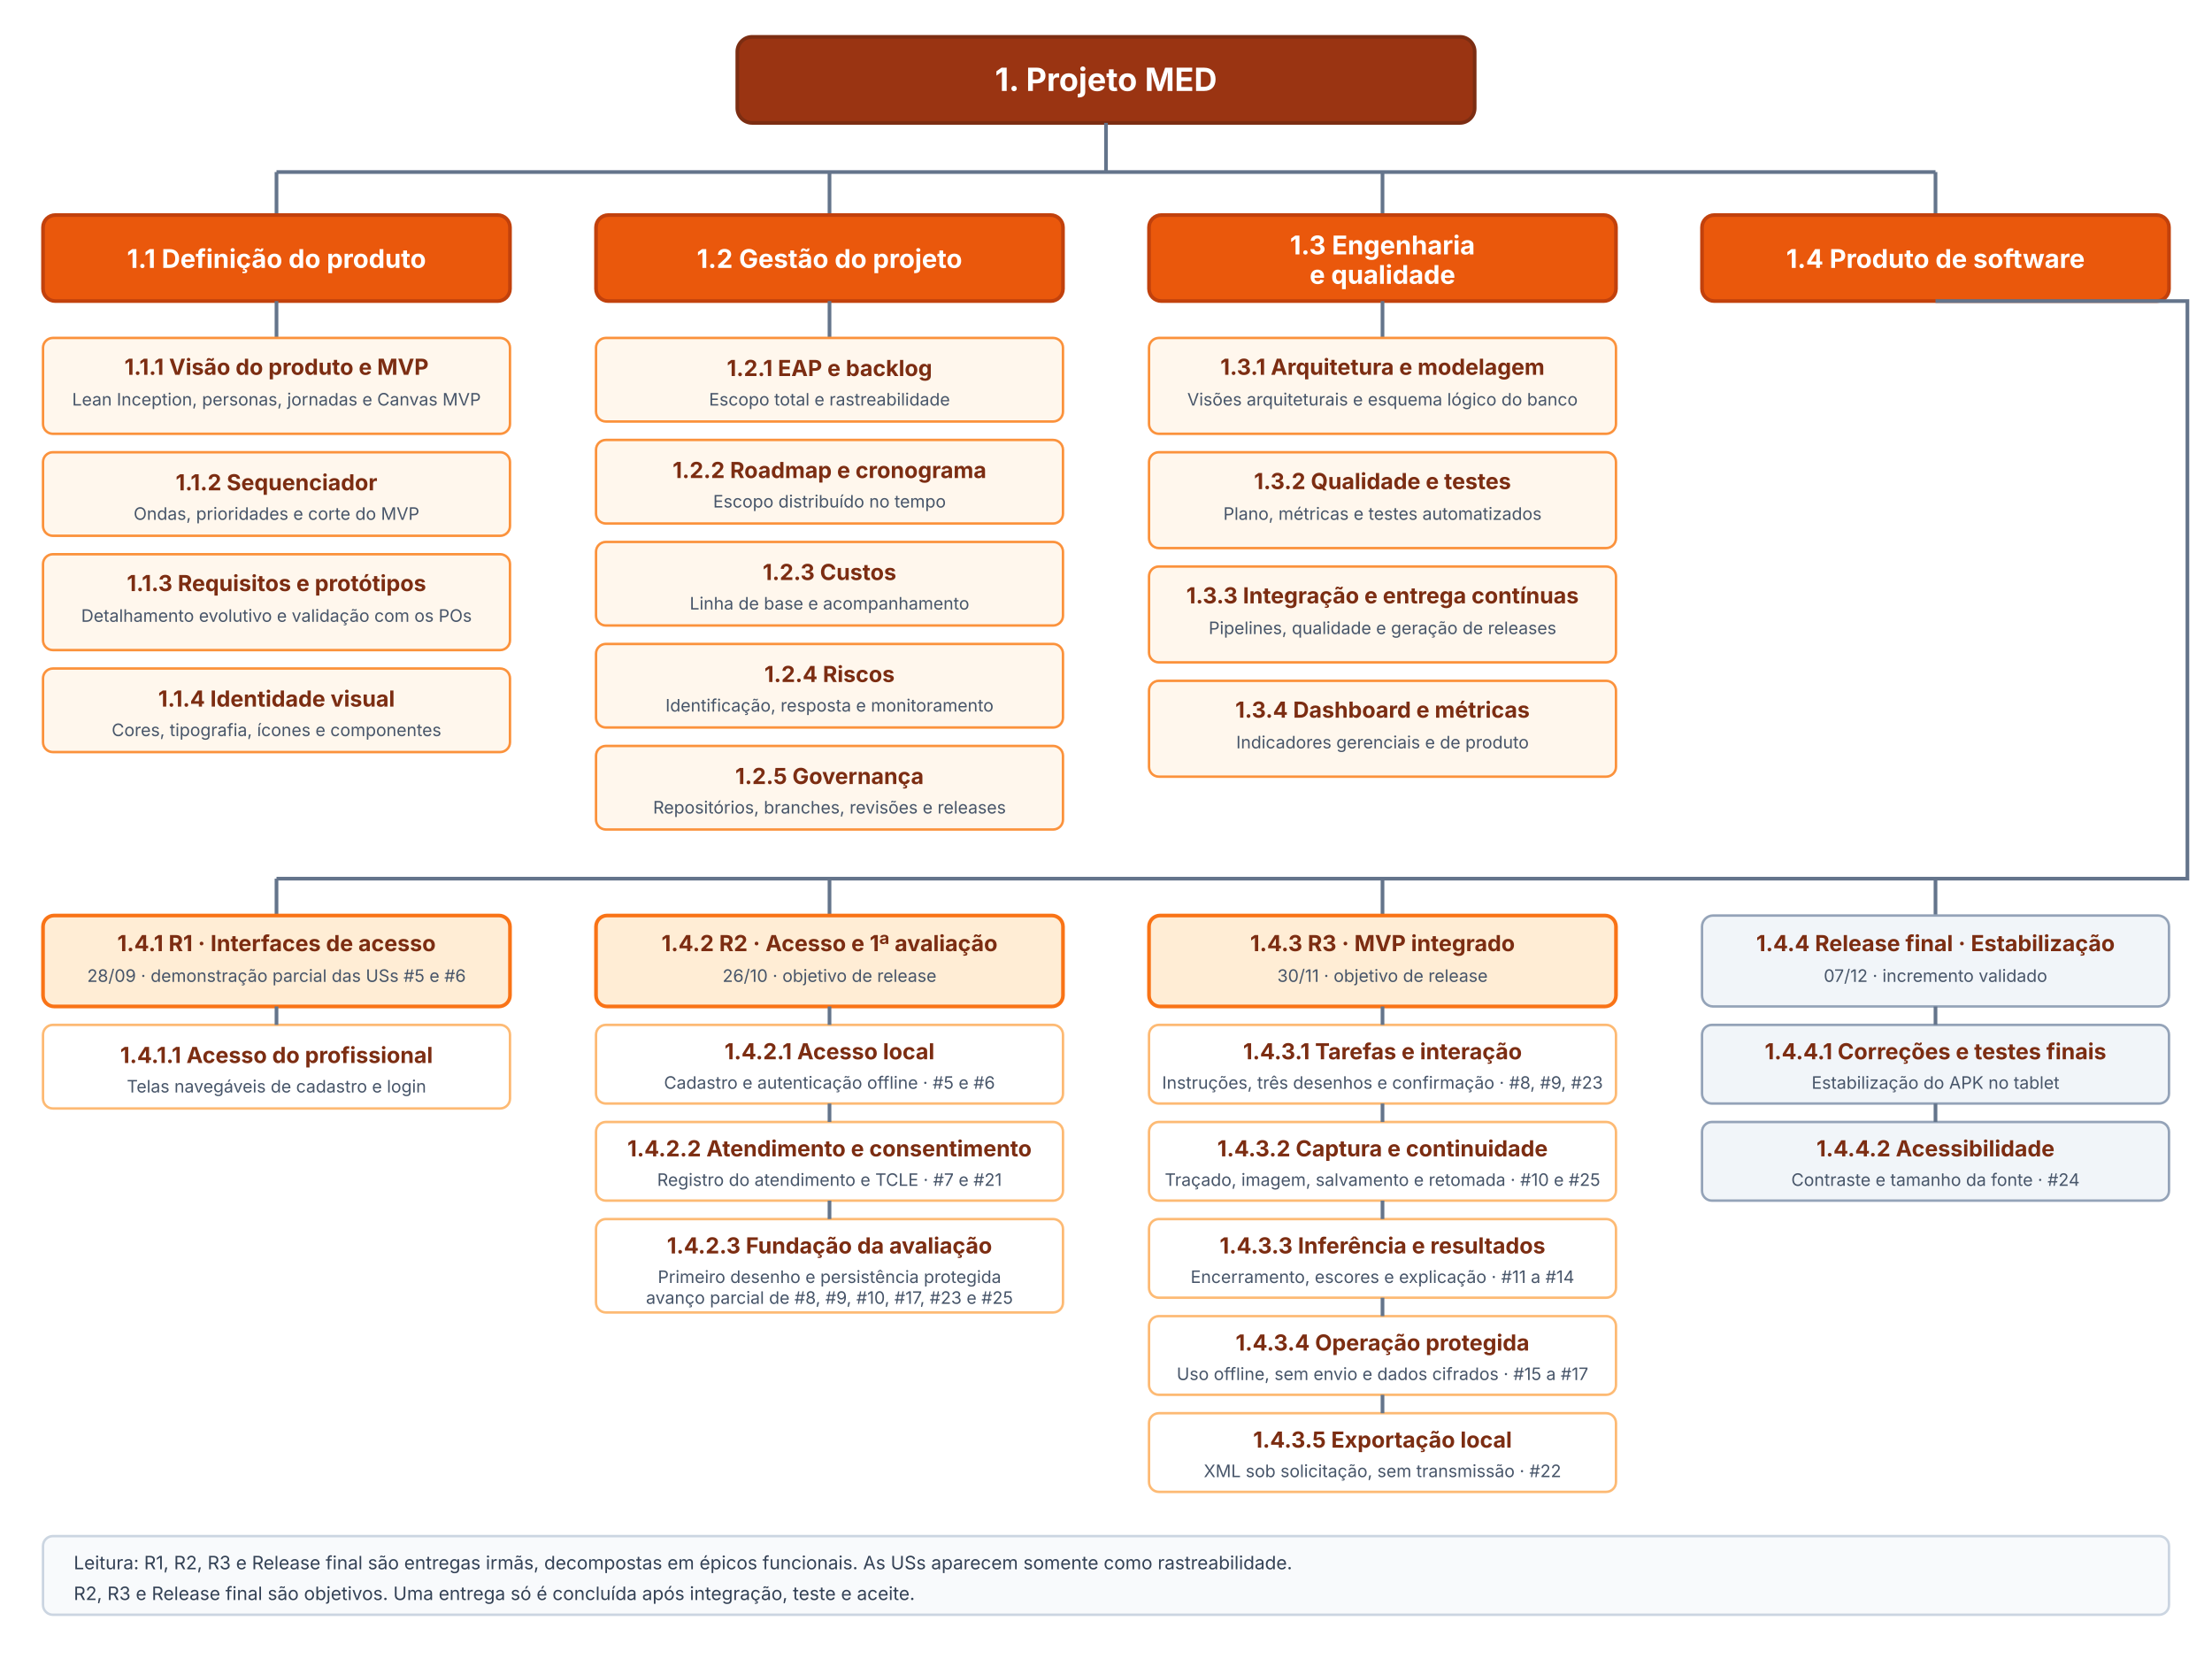
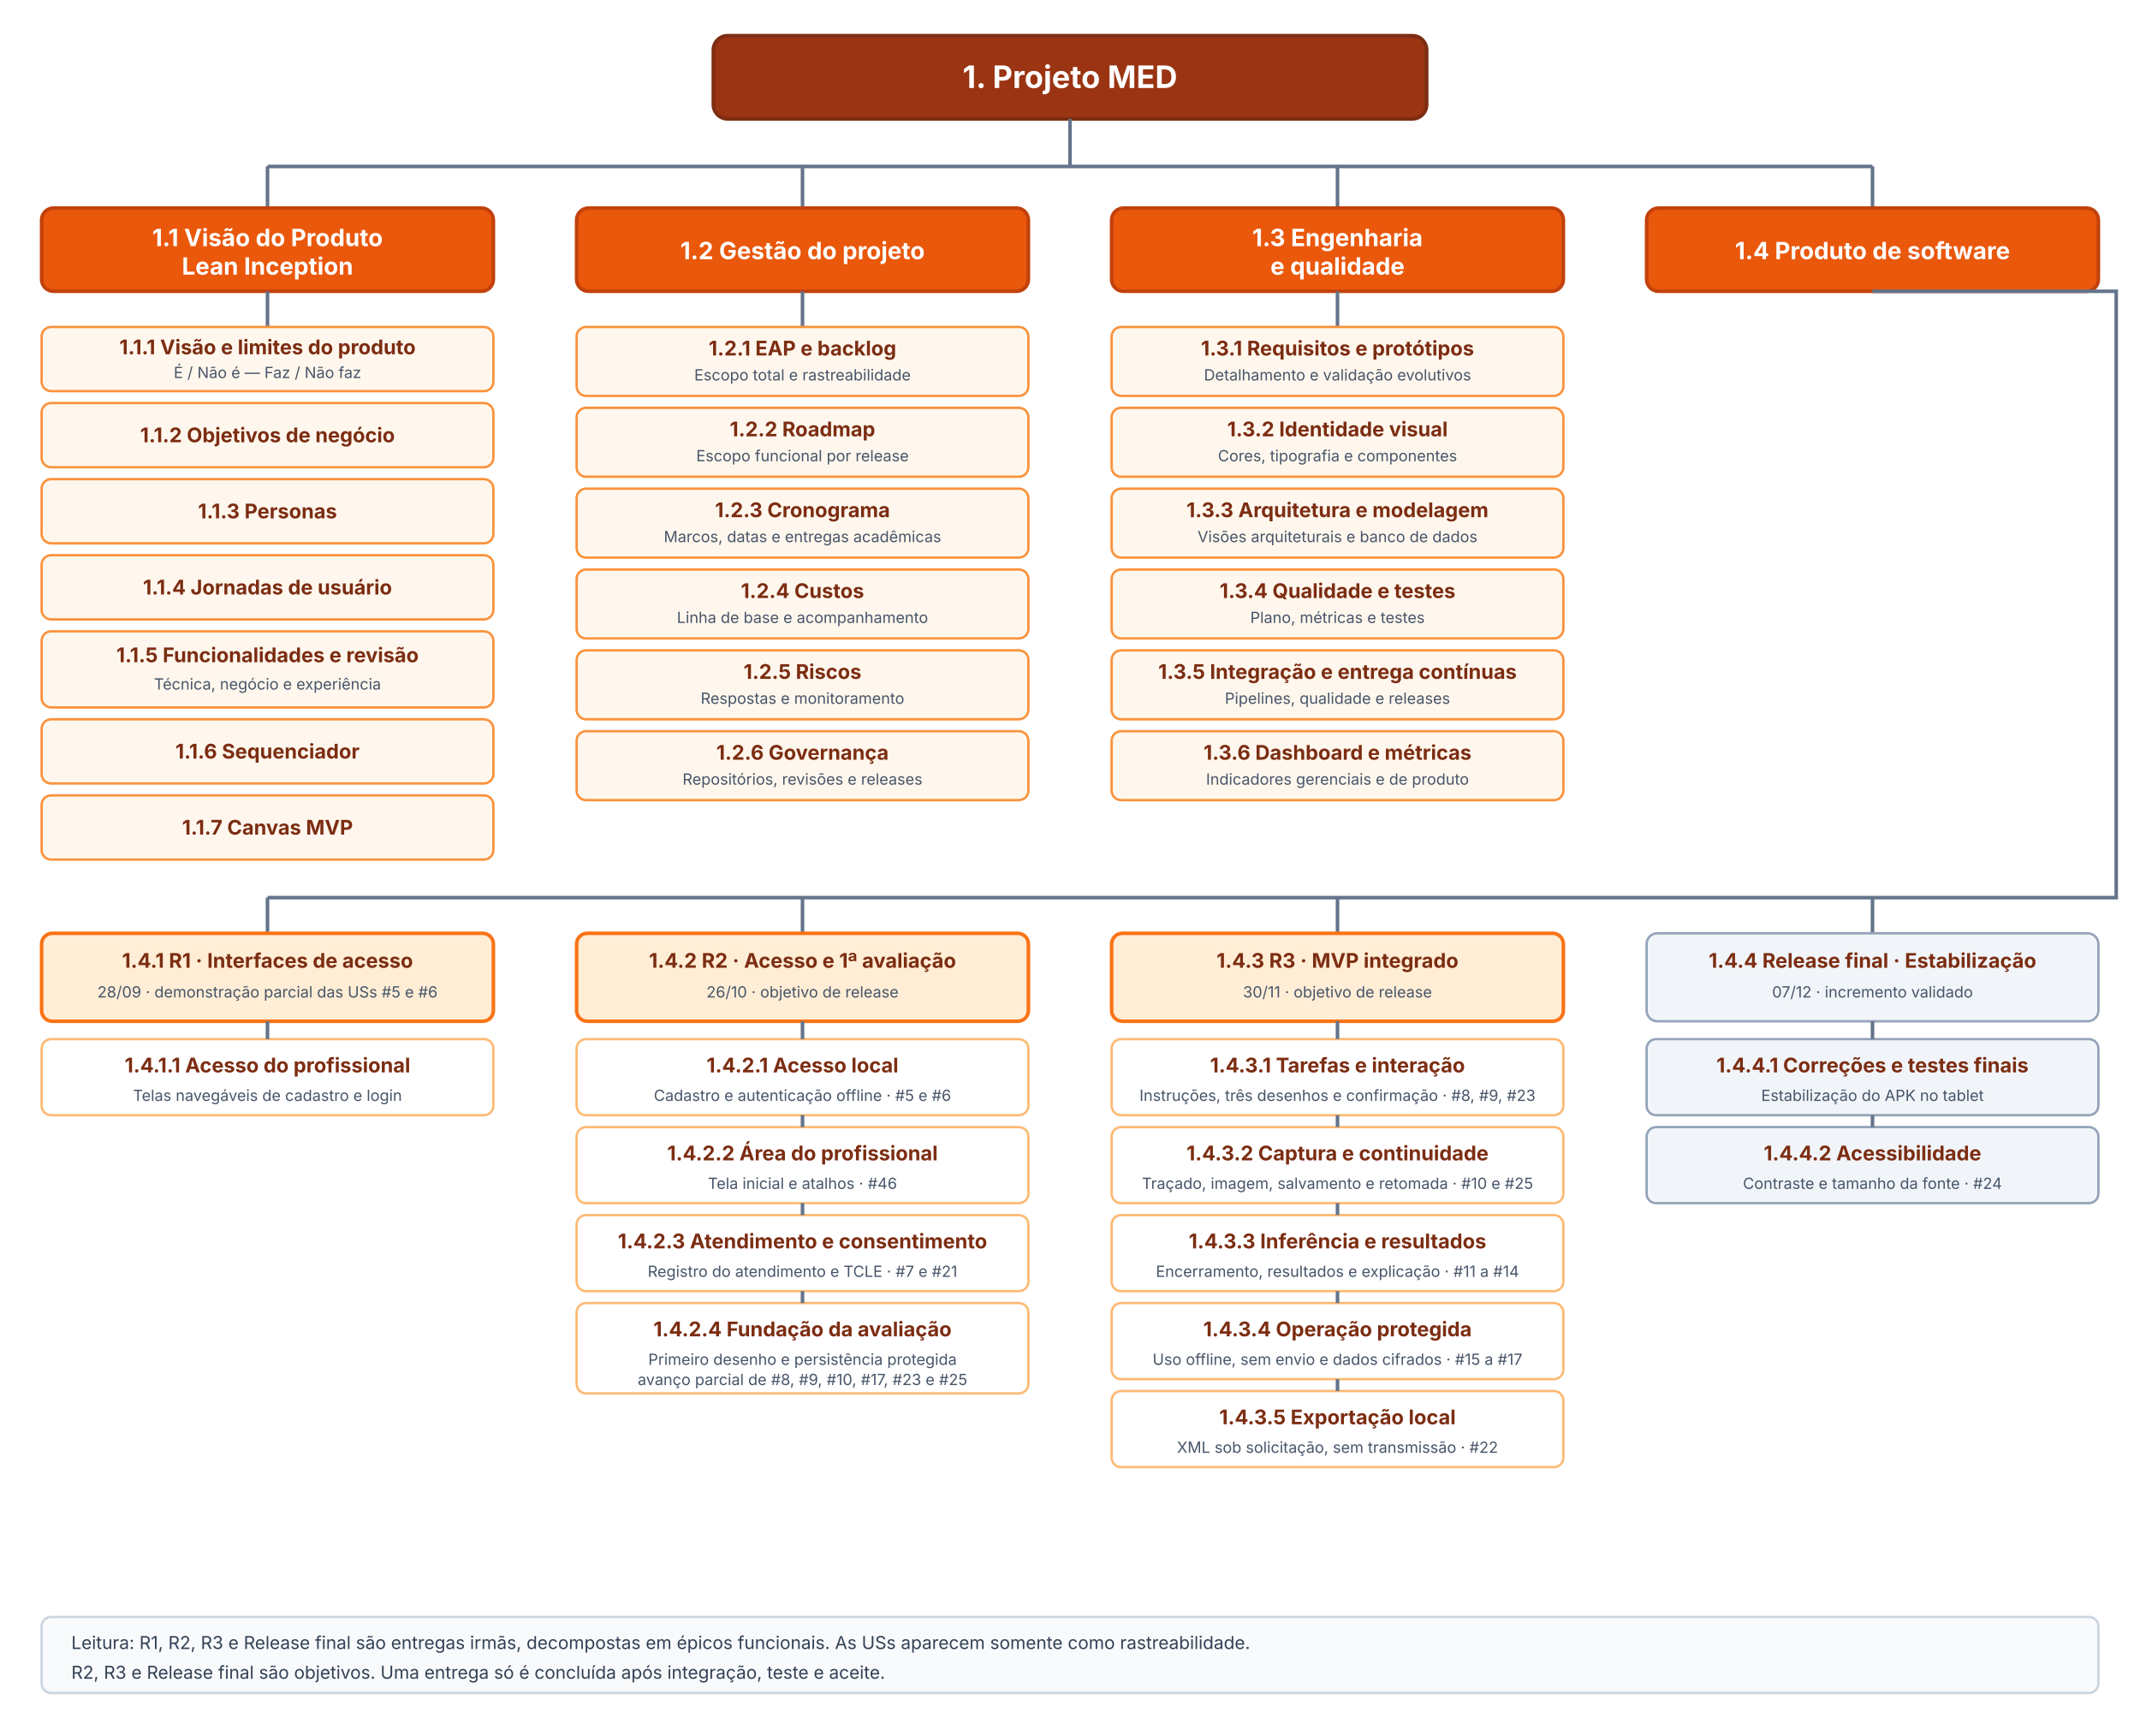
- <svg xmlns="http://www.w3.org/2000/svg" width="1800" height="1350" viewBox="0 0 1800 1350" role="img" aria-labelledby="title desc">
+ <svg xmlns="http://www.w3.org/2000/svg" width="1800" height="1460" viewBox="0 0 1800 1460" role="img" aria-labelledby="title desc">
  <defs>
    <style>
      .root { fill: #9a3412; stroke: #7c2d12; stroke-width: 3; }
      .macro { fill: #ea580c; stroke: #c2410c; stroke-width: 3; }
      .package { fill: #fff7ed; stroke: #fb923c; stroke-width: 2; }
      .release { fill: #ffedd5; stroke: #f97316; stroke-width: 3; }
      .epic { fill: #ffffff; stroke: #fdba74; stroke-width: 2; }
      .increment { fill: #f1f5f9; stroke: #94a3b8; stroke-width: 2; }
      .connector { fill: none; stroke: #64748b; stroke-width: 3; }
      .title { fill: #ffffff; font: 700 26px Inter, Arial, sans-serif; text-anchor: middle; }
-       .macro-text { fill: #ffffff; font: 700 21px Inter, Arial, sans-serif; text-anchor: middle; }
-       .box-title { fill: #7c2d12; font: 700 18px Inter, Arial, sans-serif; text-anchor: middle; }
-       .small { fill: #475569; font: 14px Inter, Arial, sans-serif; text-anchor: middle; }
+       .macro-text { fill: #ffffff; font: 700 20px Inter, Arial, sans-serif; text-anchor: middle; }
+       .box-title { fill: #7c2d12; font: 700 17px Inter, Arial, sans-serif; text-anchor: middle; }
+       .small { fill: #475569; font: 13px Inter, Arial, sans-serif; text-anchor: middle; }
      .legend { fill: #334155; font: 15px Inter, Arial, sans-serif; }
    </style>
  </defs>
-   <rect width="1800" height="1350" fill="#ffffff" />
+   <rect width="1800" height="1460" fill="#ffffff" />
  <rect class="root" x="600" y="30" width="600" height="70" rx="12" />
  <text class="title" x="900" y="74">1. Projeto MED</text>
  <path class="connector" d="M900 100 V140 M225 140 H1575 M225 140 V175 M675 140 V175 M1125 140 V175 M1575 140 V175" />
  <rect class="macro" x="35" y="175" width="380" height="70" rx="10" />
-   <text class="macro-text" x="225" y="218">1.1 Definição do produto</text>
+   <text class="macro-text" x="225" y="207">1.1 Visão do Produto</text>
+   <text class="macro-text" x="225" y="231">Lean Inception</text>
  <rect class="macro" x="485" y="175" width="380" height="70" rx="10" />
  <text class="macro-text" x="675" y="218">1.2 Gestão do projeto</text>
  <rect class="macro" x="935" y="175" width="380" height="70" rx="10" />
  <text class="macro-text" x="1125" y="207">1.3 Engenharia</text>
  <text class="macro-text" x="1125" y="231">e qualidade</text>
  <rect class="macro" x="1385" y="175" width="380" height="70" rx="10" />
  <text class="macro-text" x="1575" y="218">1.4 Produto de software</text>
-   <path class="connector" d="M225 245 V275 M675 245 V275 M1125 245 V275 M1575 245 H1780 V715 H225 M225 715 V745 M675 715 V745 M1125 715 V745 M1575 715 V745" />
-   <rect class="package" x="35" y="275" width="380" height="78" rx="8" />
-   <text class="box-title" x="225" y="305">1.1.1 Visão do produto e MVP</text>
-   <text class="small" x="225" y="330">Lean Inception, personas, jornadas e Canvas MVP</text>
-   <rect class="package" x="35" y="368" width="380" height="68" rx="8" />
-   <text class="box-title" x="225" y="399">1.1.2 Sequenciador</text>
-   <text class="small" x="225" y="423">Ondas, prioridades e corte do MVP</text>
-   <rect class="package" x="35" y="451" width="380" height="78" rx="8" />
-   <text class="box-title" x="225" y="481">1.1.3 Requisitos e protótipos</text>
-   <text class="small" x="225" y="506">Detalhamento evolutivo e validação com os POs</text>
-   <rect class="package" x="35" y="544" width="380" height="68" rx="8" />
-   <text class="box-title" x="225" y="575">1.1.4 Identidade visual</text>
-   <text class="small" x="225" y="599">Cores, tipografia, ícones e componentes</text>
-   <rect class="package" x="485" y="275" width="380" height="68" rx="8" />
-   <text class="box-title" x="675" y="306">1.2.1 EAP e backlog</text>
-   <text class="small" x="675" y="330">Escopo total e rastreabilidade</text>
-   <rect class="package" x="485" y="358" width="380" height="68" rx="8" />
-   <text class="box-title" x="675" y="389">1.2.2 Roadmap e cronograma</text>
-   <text class="small" x="675" y="413">Escopo distribuído no tempo</text>
-   <rect class="package" x="485" y="441" width="380" height="68" rx="8" />
-   <text class="box-title" x="675" y="472">1.2.3 Custos</text>
-   <text class="small" x="675" y="496">Linha de base e acompanhamento</text>
-   <rect class="package" x="485" y="524" width="380" height="68" rx="8" />
-   <text class="box-title" x="675" y="555">1.2.4 Riscos</text>
-   <text class="small" x="675" y="579">Identificação, resposta e monitoramento</text>
-   <rect class="package" x="485" y="607" width="380" height="68" rx="8" />
-   <text class="box-title" x="675" y="638">1.2.5 Governança</text>
-   <text class="small" x="675" y="662">Repositórios, branches, revisões e releases</text>
-   <rect class="package" x="935" y="275" width="380" height="78" rx="8" />
-   <text class="box-title" x="1125" y="305">1.3.1 Arquitetura e modelagem</text>
-   <text class="small" x="1125" y="330">Visões arquiteturais e esquema lógico do banco</text>
-   <rect class="package" x="935" y="368" width="380" height="78" rx="8" />
-   <text class="box-title" x="1125" y="398">1.3.2 Qualidade e testes</text>
-   <text class="small" x="1125" y="423">Plano, métricas e testes automatizados</text>
-   <rect class="package" x="935" y="461" width="380" height="78" rx="8" />
-   <text class="box-title" x="1125" y="491">1.3.3 Integração e entrega contínuas</text>
-   <text class="small" x="1125" y="516">Pipelines, qualidade e geração de releases</text>
-   <rect class="package" x="935" y="554" width="380" height="78" rx="8" />
-   <text class="box-title" x="1125" y="584">1.3.4 Dashboard e métricas</text>
-   <text class="small" x="1125" y="609">Indicadores gerenciais e de produto</text>
-   <rect class="release" x="35" y="745" width="380" height="74" rx="9" />
-   <text class="box-title" x="225" y="774">1.4.1 R1 · Interfaces de acesso</text>
-   <text class="small" x="225" y="799">28/09 · demonstração parcial das USs #5 e #6</text>
-   <rect class="epic" x="35" y="834" width="380" height="68" rx="8" />
-   <text class="box-title" x="225" y="865">1.4.1.1 Acesso do profissional</text>
-   <text class="small" x="225" y="889">Telas navegáveis de cadastro e login</text>
-   <rect class="release" x="485" y="745" width="380" height="74" rx="9" />
-   <text class="box-title" x="675" y="774">1.4.2 R2 · Acesso e 1ª avaliação</text>
-   <text class="small" x="675" y="799">26/10 · objetivo de release</text>
-   <rect class="epic" x="485" y="834" width="380" height="64" rx="8" />
-   <text class="box-title" x="675" y="862">1.4.2.1 Acesso local</text>
-   <text class="small" x="675" y="886">Cadastro e autenticação offline · #5 e #6</text>
-   <rect class="epic" x="485" y="913" width="380" height="64" rx="8" />
-   <text class="box-title" x="675" y="941">1.4.2.2 Atendimento e consentimento</text>
-   <text class="small" x="675" y="965">Registro do atendimento e TCLE · #7 e #21</text>
-   <rect class="epic" x="485" y="992" width="380" height="76" rx="8" />
-   <text class="box-title" x="675" y="1020">1.4.2.3 Fundação da avaliação</text>
-   <text class="small" x="675" y="1044">Primeiro desenho e persistência protegida</text>
-   <text class="small" x="675" y="1061">avanço parcial de #8, #9, #10, #17, #23 e #25</text>
-   <rect class="release" x="935" y="745" width="380" height="74" rx="9" />
-   <text class="box-title" x="1125" y="774">1.4.3 R3 · MVP integrado</text>
-   <text class="small" x="1125" y="799">30/11 · objetivo de release</text>
-   <rect class="epic" x="935" y="834" width="380" height="64" rx="8" />
-   <text class="box-title" x="1125" y="862">1.4.3.1 Tarefas e interação</text>
-   <text class="small" x="1125" y="886">Instruções, três desenhos e confirmação · #8, #9, #23</text>
-   <rect class="epic" x="935" y="913" width="380" height="64" rx="8" />
-   <text class="box-title" x="1125" y="941">1.4.3.2 Captura e continuidade</text>
-   <text class="small" x="1125" y="965">Traçado, imagem, salvamento e retomada · #10 e #25</text>
-   <rect class="epic" x="935" y="992" width="380" height="64" rx="8" />
-   <text class="box-title" x="1125" y="1020">1.4.3.3 Inferência e resultados</text>
-   <text class="small" x="1125" y="1044">Encerramento, escores e explicação · #11 a #14</text>
-   <rect class="epic" x="935" y="1071" width="380" height="64" rx="8" />
-   <text class="box-title" x="1125" y="1099">1.4.3.4 Operação protegida</text>
-   <text class="small" x="1125" y="1123">Uso offline, sem envio e dados cifrados · #15 a #17</text>
-   <rect class="epic" x="935" y="1150" width="380" height="64" rx="8" />
-   <text class="box-title" x="1125" y="1178">1.4.3.5 Exportação local</text>
-   <text class="small" x="1125" y="1202">XML sob solicitação, sem transmissão · #22</text>
-   <rect class="increment" x="1385" y="745" width="380" height="74" rx="9" />
-   <text class="box-title" x="1575" y="774">1.4.4 Release final · Estabilização</text>
-   <text class="small" x="1575" y="799">07/12 · incremento validado</text>
-   <rect class="increment" x="1385" y="834" width="380" height="64" rx="8" />
-   <text class="box-title" x="1575" y="862">1.4.4.1 Correções e testes finais</text>
-   <text class="small" x="1575" y="886">Estabilização do APK no tablet</text>
-   <rect class="increment" x="1385" y="913" width="380" height="64" rx="8" />
-   <text class="box-title" x="1575" y="941">1.4.4.2 Acessibilidade</text>
-   <text class="small" x="1575" y="965">Contraste e tamanho da fonte · #24</text>
-   <path class="connector" d="M225 819 V834 M675 819 V834 M675 898 V913 M675 977 V992 M1125 819 V834 M1125 898 V913 M1125 977 V992 M1125 1056 V1071 M1125 1135 V1150 M1575 819 V834 M1575 898 V913" />
-   <rect x="35" y="1250" width="1730" height="64" rx="8" fill="#f8fafc" stroke="#cbd5e1" stroke-width="2" />
-   <text class="legend" x="60" y="1277">Leitura: R1, R2, R3 e Release final são entregas irmãs, decompostas em épicos funcionais. As USs aparecem somente como rastreabilidade.</text>
-   <text class="legend" x="60" y="1302">R2, R3 e Release final são objetivos. Uma entrega só é concluída após integração, teste e aceite.</text>
+   <path class="connector" d="M225 245 V275 M675 245 V275 M1125 245 V275 M1575 245 H1780 V755 H225 M225 755 V785 M675 755 V785 M1125 755 V785 M1575 755 V785" />
+   <rect class="package" x="35" y="275" width="380" height="54" rx="8" />
+   <text class="box-title" x="225" y="298">1.1.1 Visão e limites do produto</text>
+   <text class="small" x="225" y="318">É / Não é — Faz / Não faz</text>
+   <rect class="package" x="35" y="339" width="380" height="54" rx="8" />
+   <text class="box-title" x="225" y="372">1.1.2 Objetivos de negócio</text>
+   <rect class="package" x="35" y="403" width="380" height="54" rx="8" />
+   <text class="box-title" x="225" y="436">1.1.3 Personas</text>
+   <rect class="package" x="35" y="467" width="380" height="54" rx="8" />
+   <text class="box-title" x="225" y="500">1.1.4 Jornadas de usuário</text>
+   <rect class="package" x="35" y="531" width="380" height="64" rx="8" />
+   <text class="box-title" x="225" y="557">1.1.5 Funcionalidades e revisão</text>
+   <text class="small" x="225" y="580">Técnica, negócio e experiência</text>
+   <rect class="package" x="35" y="605" width="380" height="54" rx="8" />
+   <text class="box-title" x="225" y="638">1.1.6 Sequenciador</text>
+   <rect class="package" x="35" y="669" width="380" height="54" rx="8" />
+   <text class="box-title" x="225" y="702">1.1.7 Canvas MVP</text>
+   <rect class="package" x="485" y="275" width="380" height="58" rx="8" />
+   <text class="box-title" x="675" y="299">1.2.1 EAP e backlog</text>
+   <text class="small" x="675" y="320">Escopo total e rastreabilidade</text>
+   <rect class="package" x="485" y="343" width="380" height="58" rx="8" />
+   <text class="box-title" x="675" y="367">1.2.2 Roadmap</text>
+   <text class="small" x="675" y="388">Escopo funcional por release</text>
+   <rect class="package" x="485" y="411" width="380" height="58" rx="8" />
+   <text class="box-title" x="675" y="435">1.2.3 Cronograma</text>
+   <text class="small" x="675" y="456">Marcos, datas e entregas acadêmicas</text>
+   <rect class="package" x="485" y="479" width="380" height="58" rx="8" />
+   <text class="box-title" x="675" y="503">1.2.4 Custos</text>
+   <text class="small" x="675" y="524">Linha de base e acompanhamento</text>
+   <rect class="package" x="485" y="547" width="380" height="58" rx="8" />
+   <text class="box-title" x="675" y="571">1.2.5 Riscos</text>
+   <text class="small" x="675" y="592">Respostas e monitoramento</text>
+   <rect class="package" x="485" y="615" width="380" height="58" rx="8" />
+   <text class="box-title" x="675" y="639">1.2.6 Governança</text>
+   <text class="small" x="675" y="660">Repositórios, revisões e releases</text>
+   <rect class="package" x="935" y="275" width="380" height="58" rx="8" />
+   <text class="box-title" x="1125" y="299">1.3.1 Requisitos e protótipos</text>
+   <text class="small" x="1125" y="320">Detalhamento e validação evolutivos</text>
+   <rect class="package" x="935" y="343" width="380" height="58" rx="8" />
+   <text class="box-title" x="1125" y="367">1.3.2 Identidade visual</text>
+   <text class="small" x="1125" y="388">Cores, tipografia e componentes</text>
+   <rect class="package" x="935" y="411" width="380" height="58" rx="8" />
+   <text class="box-title" x="1125" y="435">1.3.3 Arquitetura e modelagem</text>
+   <text class="small" x="1125" y="456">Visões arquiteturais e banco de dados</text>
+   <rect class="package" x="935" y="479" width="380" height="58" rx="8" />
+   <text class="box-title" x="1125" y="503">1.3.4 Qualidade e testes</text>
+   <text class="small" x="1125" y="524">Plano, métricas e testes</text>
+   <rect class="package" x="935" y="547" width="380" height="58" rx="8" />
+   <text class="box-title" x="1125" y="571">1.3.5 Integração e entrega contínuas</text>
+   <text class="small" x="1125" y="592">Pipelines, qualidade e releases</text>
+   <rect class="package" x="935" y="615" width="380" height="58" rx="8" />
+   <text class="box-title" x="1125" y="639">1.3.6 Dashboard e métricas</text>
+   <text class="small" x="1125" y="660">Indicadores gerenciais e de produto</text>
+   <rect class="release" x="35" y="785" width="380" height="74" rx="9" />
+   <text class="box-title" x="225" y="814">1.4.1 R1 · Interfaces de acesso</text>
+   <text class="small" x="225" y="839">28/09 · demonstração parcial das USs #5 e #6</text>
+   <rect class="epic" x="35" y="874" width="380" height="64" rx="8" />
+   <text class="box-title" x="225" y="902">1.4.1.1 Acesso do profissional</text>
+   <text class="small" x="225" y="926">Telas navegáveis de cadastro e login</text>
+   <rect class="release" x="485" y="785" width="380" height="74" rx="9" />
+   <text class="box-title" x="675" y="814">1.4.2 R2 · Acesso e 1ª avaliação</text>
+   <text class="small" x="675" y="839">26/10 · objetivo de release</text>
+   <rect class="epic" x="485" y="874" width="380" height="64" rx="8" />
+   <text class="box-title" x="675" y="902">1.4.2.1 Acesso local</text>
+   <text class="small" x="675" y="926">Cadastro e autenticação offline · #5 e #6</text>
+   <rect class="epic" x="485" y="948" width="380" height="64" rx="8" />
+   <text class="box-title" x="675" y="976">1.4.2.2 Área do profissional</text>
+   <text class="small" x="675" y="1000">Tela inicial e atalhos · #46</text>
+   <rect class="epic" x="485" y="1022" width="380" height="64" rx="8" />
+   <text class="box-title" x="675" y="1050">1.4.2.3 Atendimento e consentimento</text>
+   <text class="small" x="675" y="1074">Registro do atendimento e TCLE · #7 e #21</text>
+   <rect class="epic" x="485" y="1096" width="380" height="76" rx="8" />
+   <text class="box-title" x="675" y="1124">1.4.2.4 Fundação da avaliação</text>
+   <text class="small" x="675" y="1148">Primeiro desenho e persistência protegida</text>
+   <text class="small" x="675" y="1165">avanço parcial de #8, #9, #10, #17, #23 e #25</text>
+   <rect class="release" x="935" y="785" width="380" height="74" rx="9" />
+   <text class="box-title" x="1125" y="814">1.4.3 R3 · MVP integrado</text>
+   <text class="small" x="1125" y="839">30/11 · objetivo de release</text>
+   <rect class="epic" x="935" y="874" width="380" height="64" rx="8" />
+   <text class="box-title" x="1125" y="902">1.4.3.1 Tarefas e interação</text>
+   <text class="small" x="1125" y="926">Instruções, três desenhos e confirmação · #8, #9, #23</text>
+   <rect class="epic" x="935" y="948" width="380" height="64" rx="8" />
+   <text class="box-title" x="1125" y="976">1.4.3.2 Captura e continuidade</text>
+   <text class="small" x="1125" y="1000">Traçado, imagem, salvamento e retomada · #10 e #25</text>
+   <rect class="epic" x="935" y="1022" width="380" height="64" rx="8" />
+   <text class="box-title" x="1125" y="1050">1.4.3.3 Inferência e resultados</text>
+   <text class="small" x="1125" y="1074">Encerramento, resultados e explicação · #11 a #14</text>
+   <rect class="epic" x="935" y="1096" width="380" height="64" rx="8" />
+   <text class="box-title" x="1125" y="1124">1.4.3.4 Operação protegida</text>
+   <text class="small" x="1125" y="1148">Uso offline, sem envio e dados cifrados · #15 a #17</text>
+   <rect class="epic" x="935" y="1170" width="380" height="64" rx="8" />
+   <text class="box-title" x="1125" y="1198">1.4.3.5 Exportação local</text>
+   <text class="small" x="1125" y="1222">XML sob solicitação, sem transmissão · #22</text>
+   <rect class="increment" x="1385" y="785" width="380" height="74" rx="9" />
+   <text class="box-title" x="1575" y="814">1.4.4 Release final · Estabilização</text>
+   <text class="small" x="1575" y="839">07/12 · incremento validado</text>
+   <rect class="increment" x="1385" y="874" width="380" height="64" rx="8" />
+   <text class="box-title" x="1575" y="902">1.4.4.1 Correções e testes finais</text>
+   <text class="small" x="1575" y="926">Estabilização do APK no tablet</text>
+   <rect class="increment" x="1385" y="948" width="380" height="64" rx="8" />
+   <text class="box-title" x="1575" y="976">1.4.4.2 Acessibilidade</text>
+   <text class="small" x="1575" y="1000">Contraste e tamanho da fonte · #24</text>
+   <path class="connector" d="M225 859 V874 M675 859 V874 M675 938 V948 M675 1012 V1022 M675 1086 V1096 M1125 859 V874 M1125 938 V948 M1125 1012 V1022 M1125 1086 V1096 M1125 1160 V1170 M1575 859 V874 M1575 938 V948" />
+   <rect x="35" y="1360" width="1730" height="64" rx="8" fill="#f8fafc" stroke="#cbd5e1" stroke-width="2" />
+   <text class="legend" x="60" y="1387">Leitura: R1, R2, R3 e Release final são entregas irmãs, decompostas em épicos funcionais. As USs aparecem somente como rastreabilidade.</text>
+   <text class="legend" x="60" y="1412">R2, R3 e Release final são objetivos. Uma entrega só é concluída após integração, teste e aceite.</text>
</svg>
